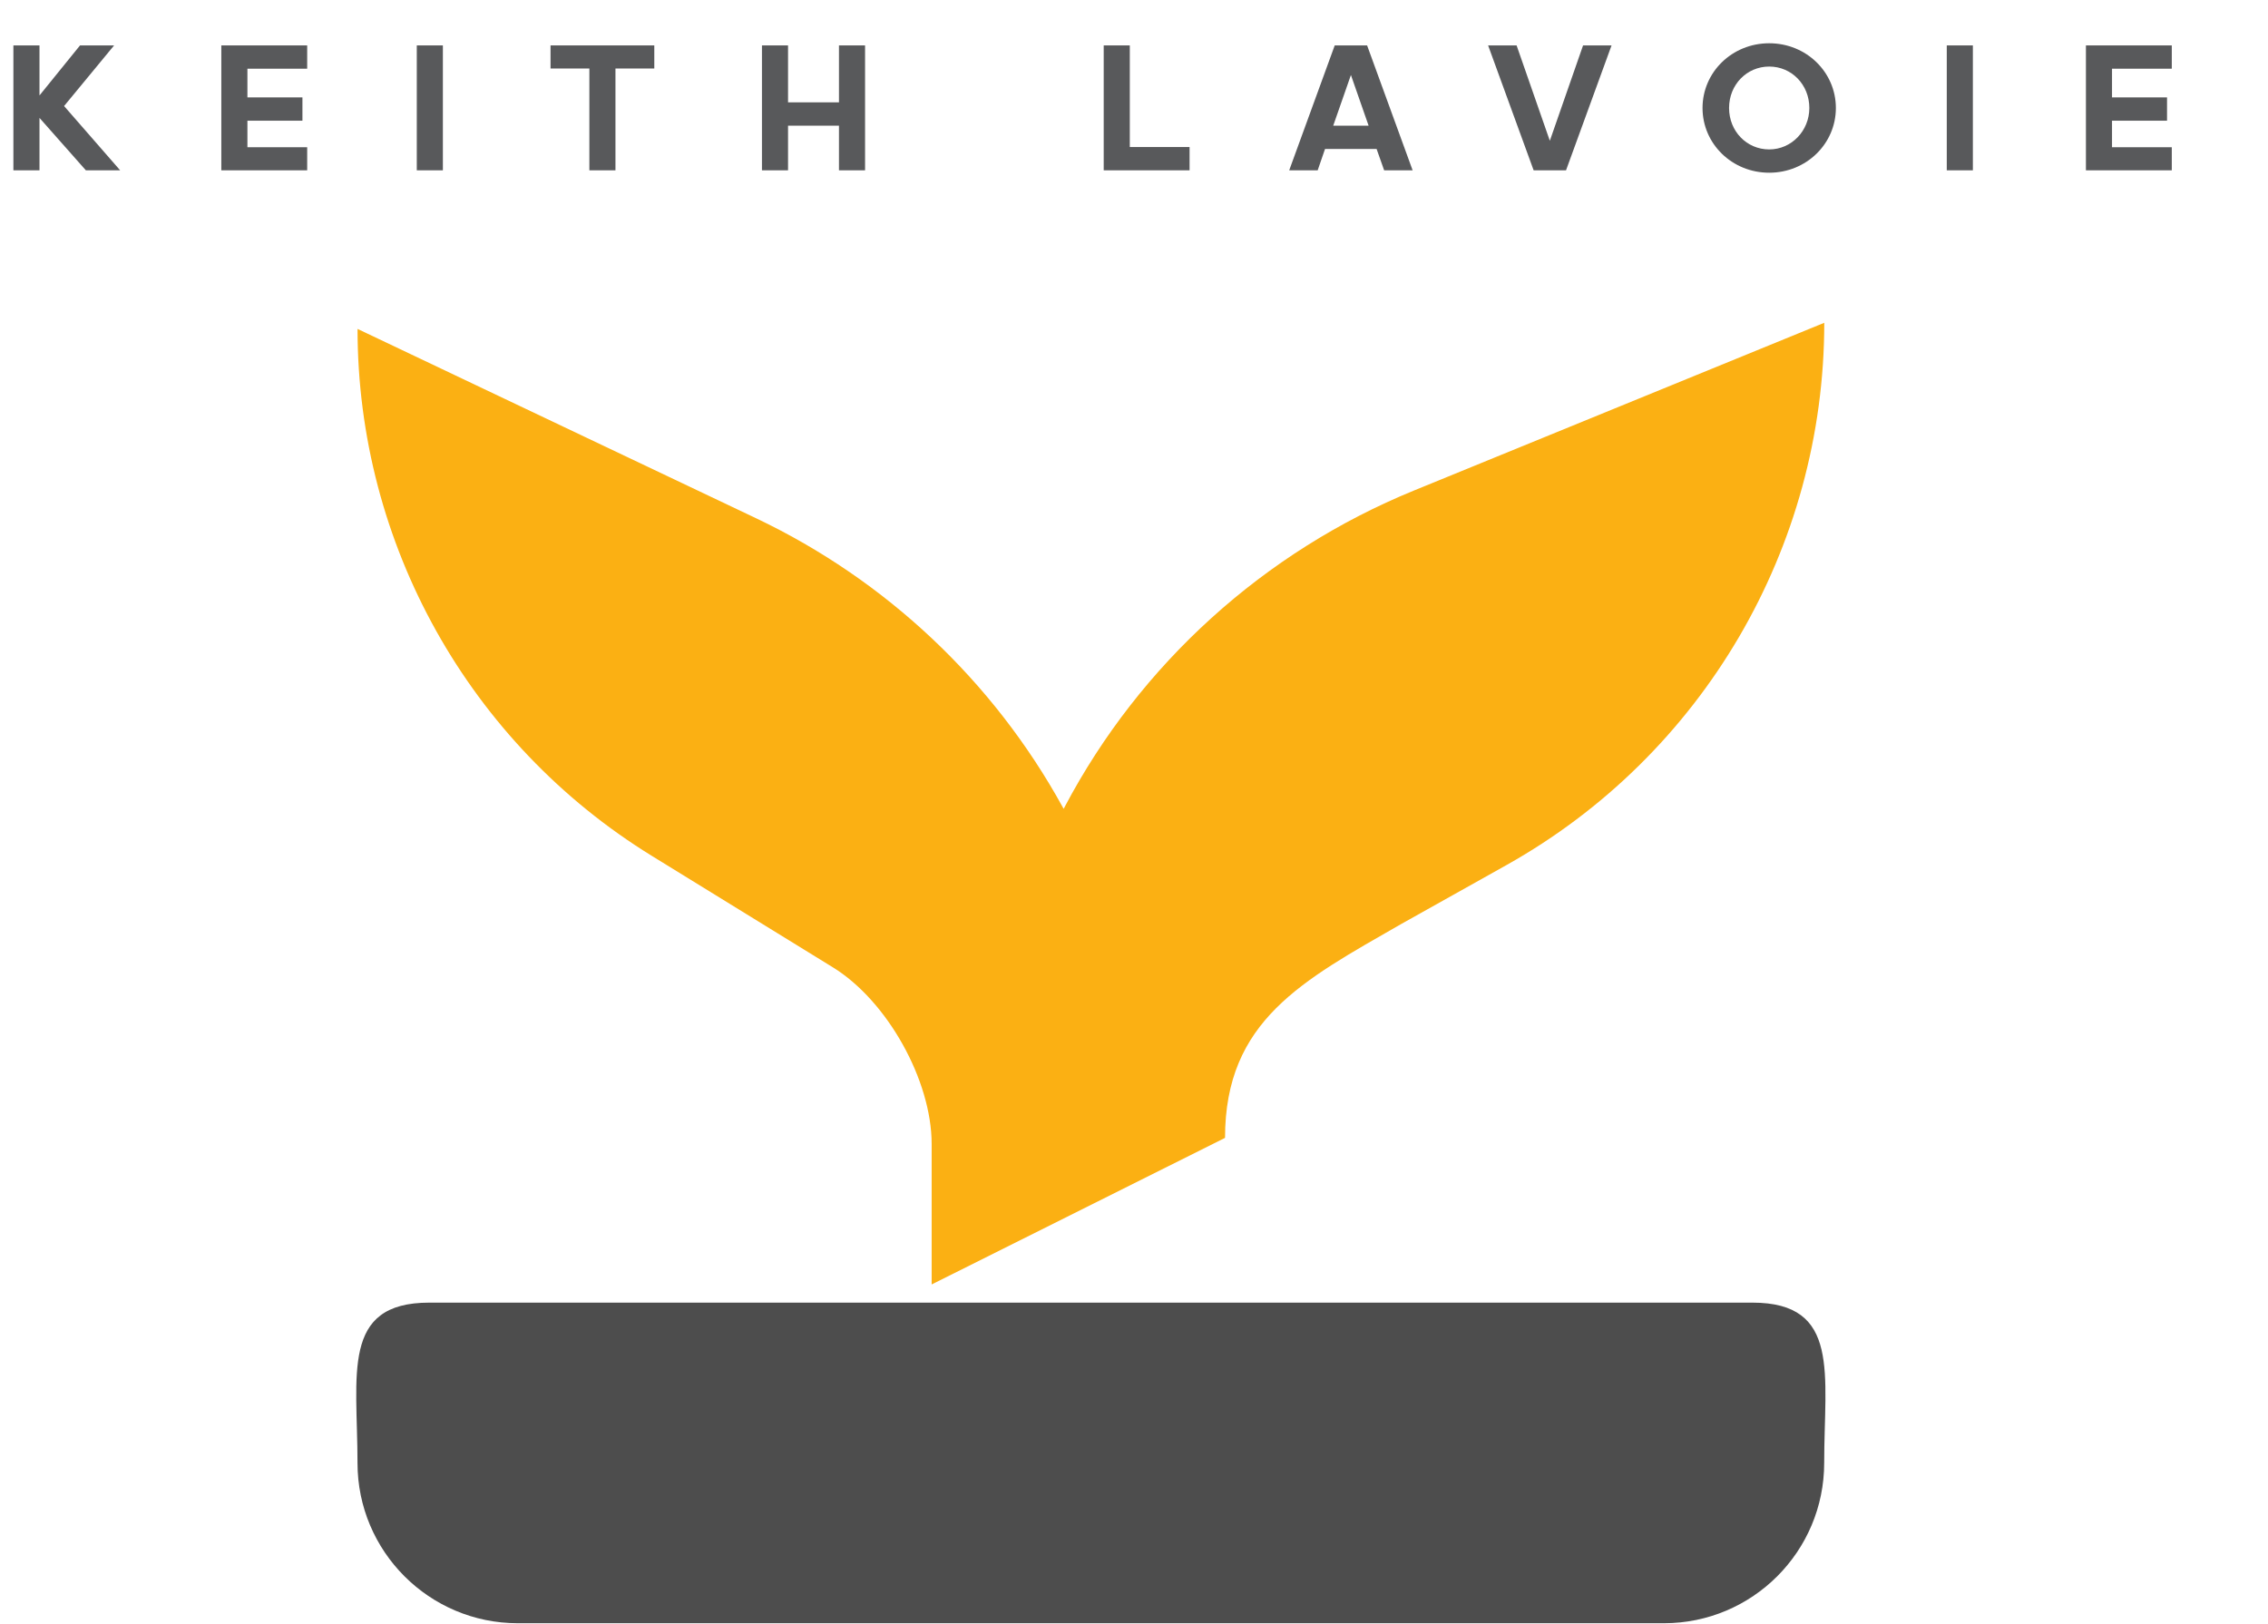
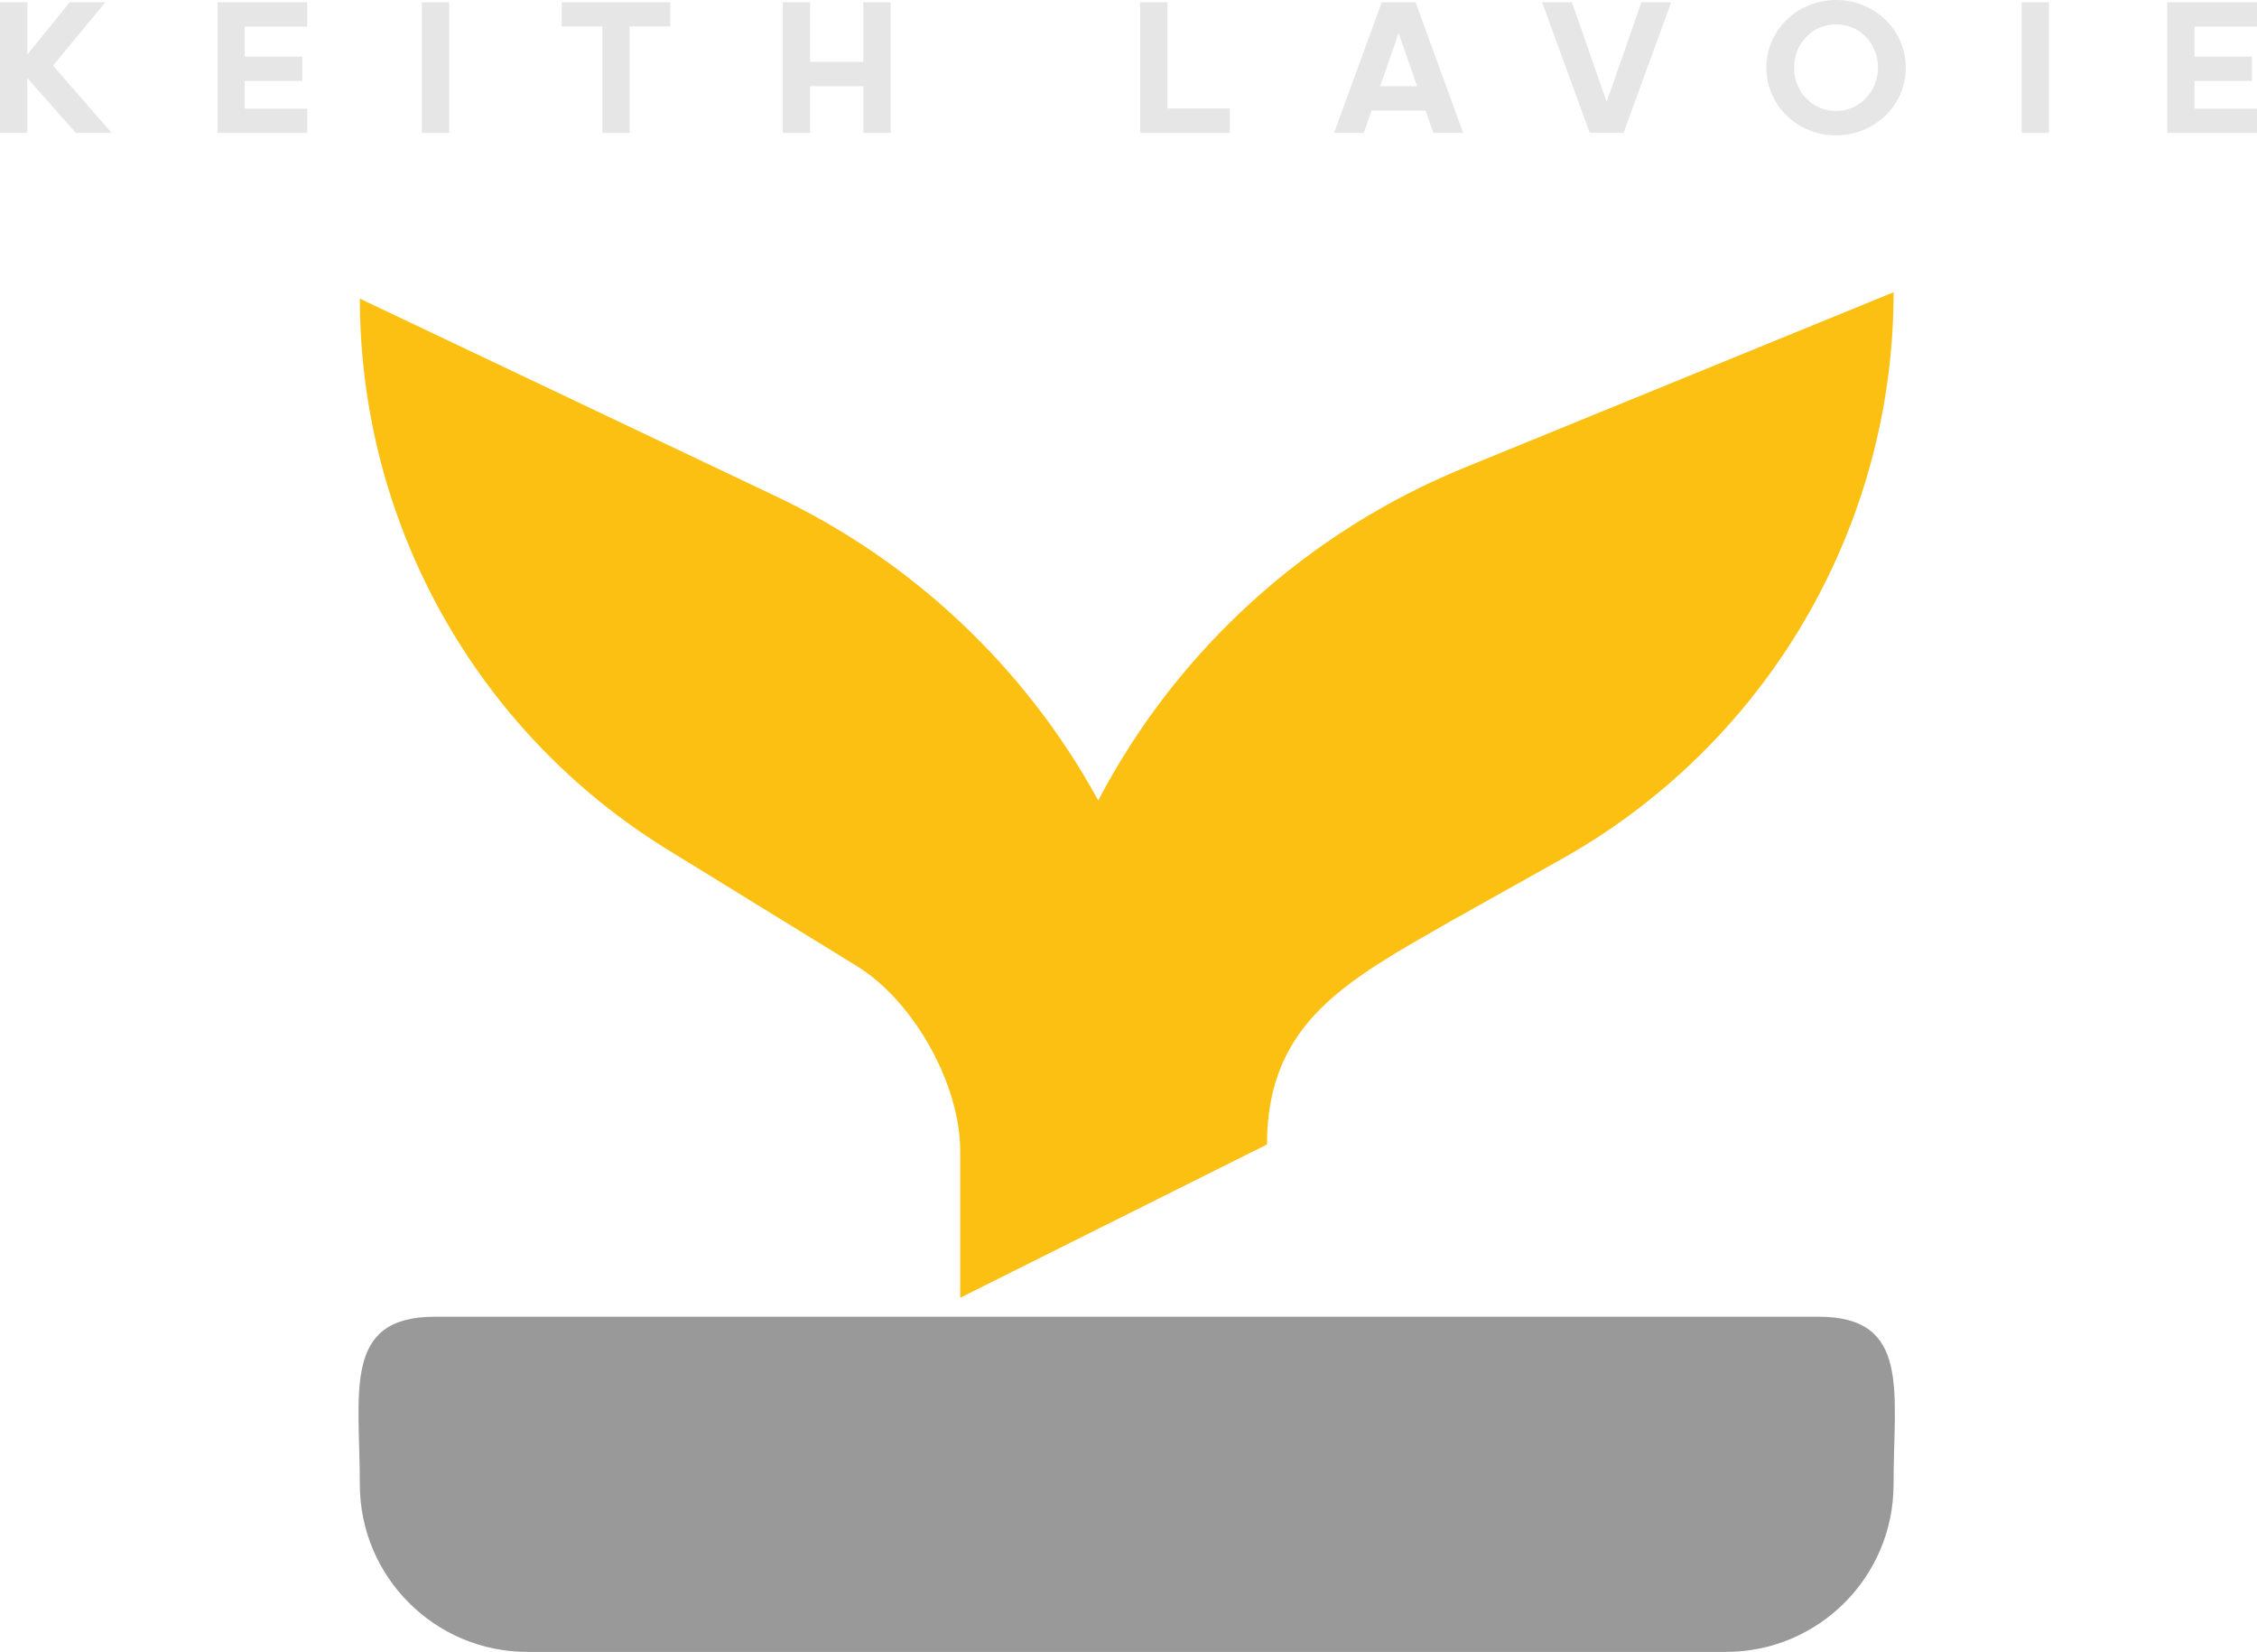
- <svg xmlns="http://www.w3.org/2000/svg" id="Layer_2" viewBox="0 0 558.91 400">
+ <svg xmlns="http://www.w3.org/2000/svg" id="Layer_2" viewBox="0 0 531.9 389.34">
  <defs>
-     <style>.cls-1{fill:#4d4d4d;}.cls-2{fill:#fbb013;}.cls-3{fill:#58595b;}</style>
+     <style>.cls-1{fill:#e6e6e6;}.cls-2{fill:#fcc013;}.cls-3{fill:#999;}</style>
  </defs>
  <g id="Layer_1-2">
    <g>
-       <path class="cls-3" d="M21.16,41.97l-11.43-12.92v12.92H3.3V11.19h6.43v12.33l9.99-12.33h8.4l-12.33,14.94,13.82,15.84h-8.45Z" />
-       <path class="cls-3" d="M75.7,36.28v5.69h-21.16V11.19h21.16v5.74h-14.73v7.07h13.56v5.74h-13.56v6.54h14.73Z" />
-       <path class="cls-3" d="M102.71,11.19h6.43v30.78h-6.43V11.19Z" />
-       <path class="cls-3" d="M135.67,16.88v-5.69h25.57v5.69h-9.57v25.09h-6.43V16.88h-9.57Z" />
-       <path class="cls-3" d="M206.75,30.97h-12.55v11h-6.43V11.19h6.43v14.03h12.55V11.19h6.43v30.78h-6.43v-11Z" />
-       <path class="cls-3" d="M278.42,36.23h14.73v5.74h-21.16V11.19h6.43v25.04Z" />
-       <path class="cls-3" d="M336.9,11.19l11.22,30.78h-7.02l-1.86-5.26h-12.71l-1.81,5.26h-7.02l11.22-30.78h7.97Zm-8.35,19.78h8.72l-4.36-12.49-4.36,12.49Z" />
-       <path class="cls-3" d="M377.94,41.97l-11.22-30.78h7.02l8.19,23.5,8.19-23.5h7.02l-11.22,30.78h-7.97Z" />
-       <path class="cls-3" d="M452.42,26.61c0,8.82-7.28,15.95-16.43,15.95s-16.43-7.12-16.43-15.95,7.28-15.95,16.43-15.95,16.43,7.12,16.43,15.95Zm-6.54,0c0-5.74-4.36-10.21-9.89-10.21s-9.89,4.47-9.89,10.21,4.36,10.21,9.89,10.21,9.89-4.62,9.89-10.21Z" />
-       <path class="cls-3" d="M479.75,11.19h6.43v30.78h-6.43V11.19Z" />
-       <path class="cls-3" d="M535.2,36.28v5.69h-21.16V11.19h21.16v5.74h-14.73v7.07h13.56v5.74h-13.56v6.54h14.73Z" />
+       <path class="cls-1" d="M17.86,31.31L6.43,18.39v12.92H0V.53H6.43V12.86L16.43,.53h8.4L12.49,15.47l13.82,15.84h-8.45Z" />
+       <path class="cls-1" d="M72.41,25.62v5.69h-21.16V.53h21.16V6.27h-14.73v7.07h13.56v5.74h-13.56v6.54h14.73Z" />
+       <path class="cls-1" d="M99.42,.53h6.43V31.31h-6.43V.53Z" />
+       <path class="cls-1" d="M132.38,6.22V.53h25.57V6.22h-9.57V31.31h-6.43V6.22h-9.57Z" />
+       <path class="cls-1" d="M203.46,20.31h-12.55v11h-6.43V.53h6.43V14.57h12.55V.53h6.43V31.31h-6.43v-11Z" />
+       <path class="cls-1" d="M275.12,25.57h14.73v5.74h-21.16V.53h6.43V25.57Z" />
+       <path class="cls-1" d="M333.6,.53l11.22,30.78h-7.02l-1.86-5.26h-12.71l-1.81,5.26h-7.02L325.63,.53h7.97Zm-8.35,19.78h8.72l-4.36-12.49-4.36,12.49Z" />
+       <path class="cls-1" d="M374.64,31.31L363.43,.53h7.02l8.19,23.5L386.82,.53h7.02l-11.22,30.78h-7.97Z" />
+       <path class="cls-1" d="M449.13,15.95c0,8.82-7.28,15.95-16.43,15.95s-16.43-7.12-16.43-15.95,7.28-15.95,16.43-15.95,16.43,7.12,16.43,15.95Zm-6.54,0c0-5.74-4.36-10.21-9.89-10.21s-9.89,4.47-9.89,10.21,4.36,10.21,9.89,10.21,9.89-4.62,9.89-10.21Z" />
+       <path class="cls-1" d="M476.45,.53h6.43V31.31h-6.43V.53Z" />
+       <path class="cls-1" d="M531.9,25.62v5.69h-21.16V.53h21.16V6.27h-14.73v7.07h13.56v5.74h-13.56v6.54h14.73Z" />
    </g>
    <g>
-       <path class="cls-2" d="M262.4,198.78c-.09,.18-.19,.36-.28,.53l-.25-.45c-17.11-31.06-43.55-55.95-75.58-71.17l-98.18-46.64c0,52.96,27.47,102.13,72.57,129.88l44.59,27.45c13.37,8.23,24.32,27.82,24.32,43.52v34.61l72.3-36.12c0-28.91,19.1-38.75,43.36-52.67l25.94-14.52c48.39-27.08,78.37-78.21,78.37-133.66l-101.13,41.34c-36.89,15.08-67.41,42.66-86.03,77.9Z" />
-       <path class="cls-1" d="M431.86,320.99H105.79c-21.82,0-17.69,17.69-17.69,39.5s17.69,39.5,39.5,39.5H410.04c21.82,0,39.5-17.69,39.5-39.5s4.13-39.5-17.69-39.5Z" />
+       <path class="cls-2" d="M259.1,188.12c-.09,.18-.19,.36-.28,.53l-.25-.45c-17.11-31.06-43.55-55.95-75.58-71.17l-98.18-46.64c0,52.96,27.47,102.13,72.57,129.88l44.59,27.45c13.37,8.23,24.32,27.82,24.32,43.52v34.61l72.3-36.12c0-28.91,19.1-38.75,43.36-52.67l25.94-14.52c48.39-27.08,78.37-78.21,78.37-133.66l-101.13,41.34c-36.89,15.08-67.41,42.66-86.03,77.9Z" />
+       <path class="cls-3" d="M428.57,310.33H102.49c-21.82,0-17.69,17.69-17.69,39.5s17.69,39.5,39.5,39.5H406.75c21.82,0,39.5-17.69,39.5-39.5s4.13-39.5-17.69-39.5Z" />
    </g>
  </g>
</svg>
